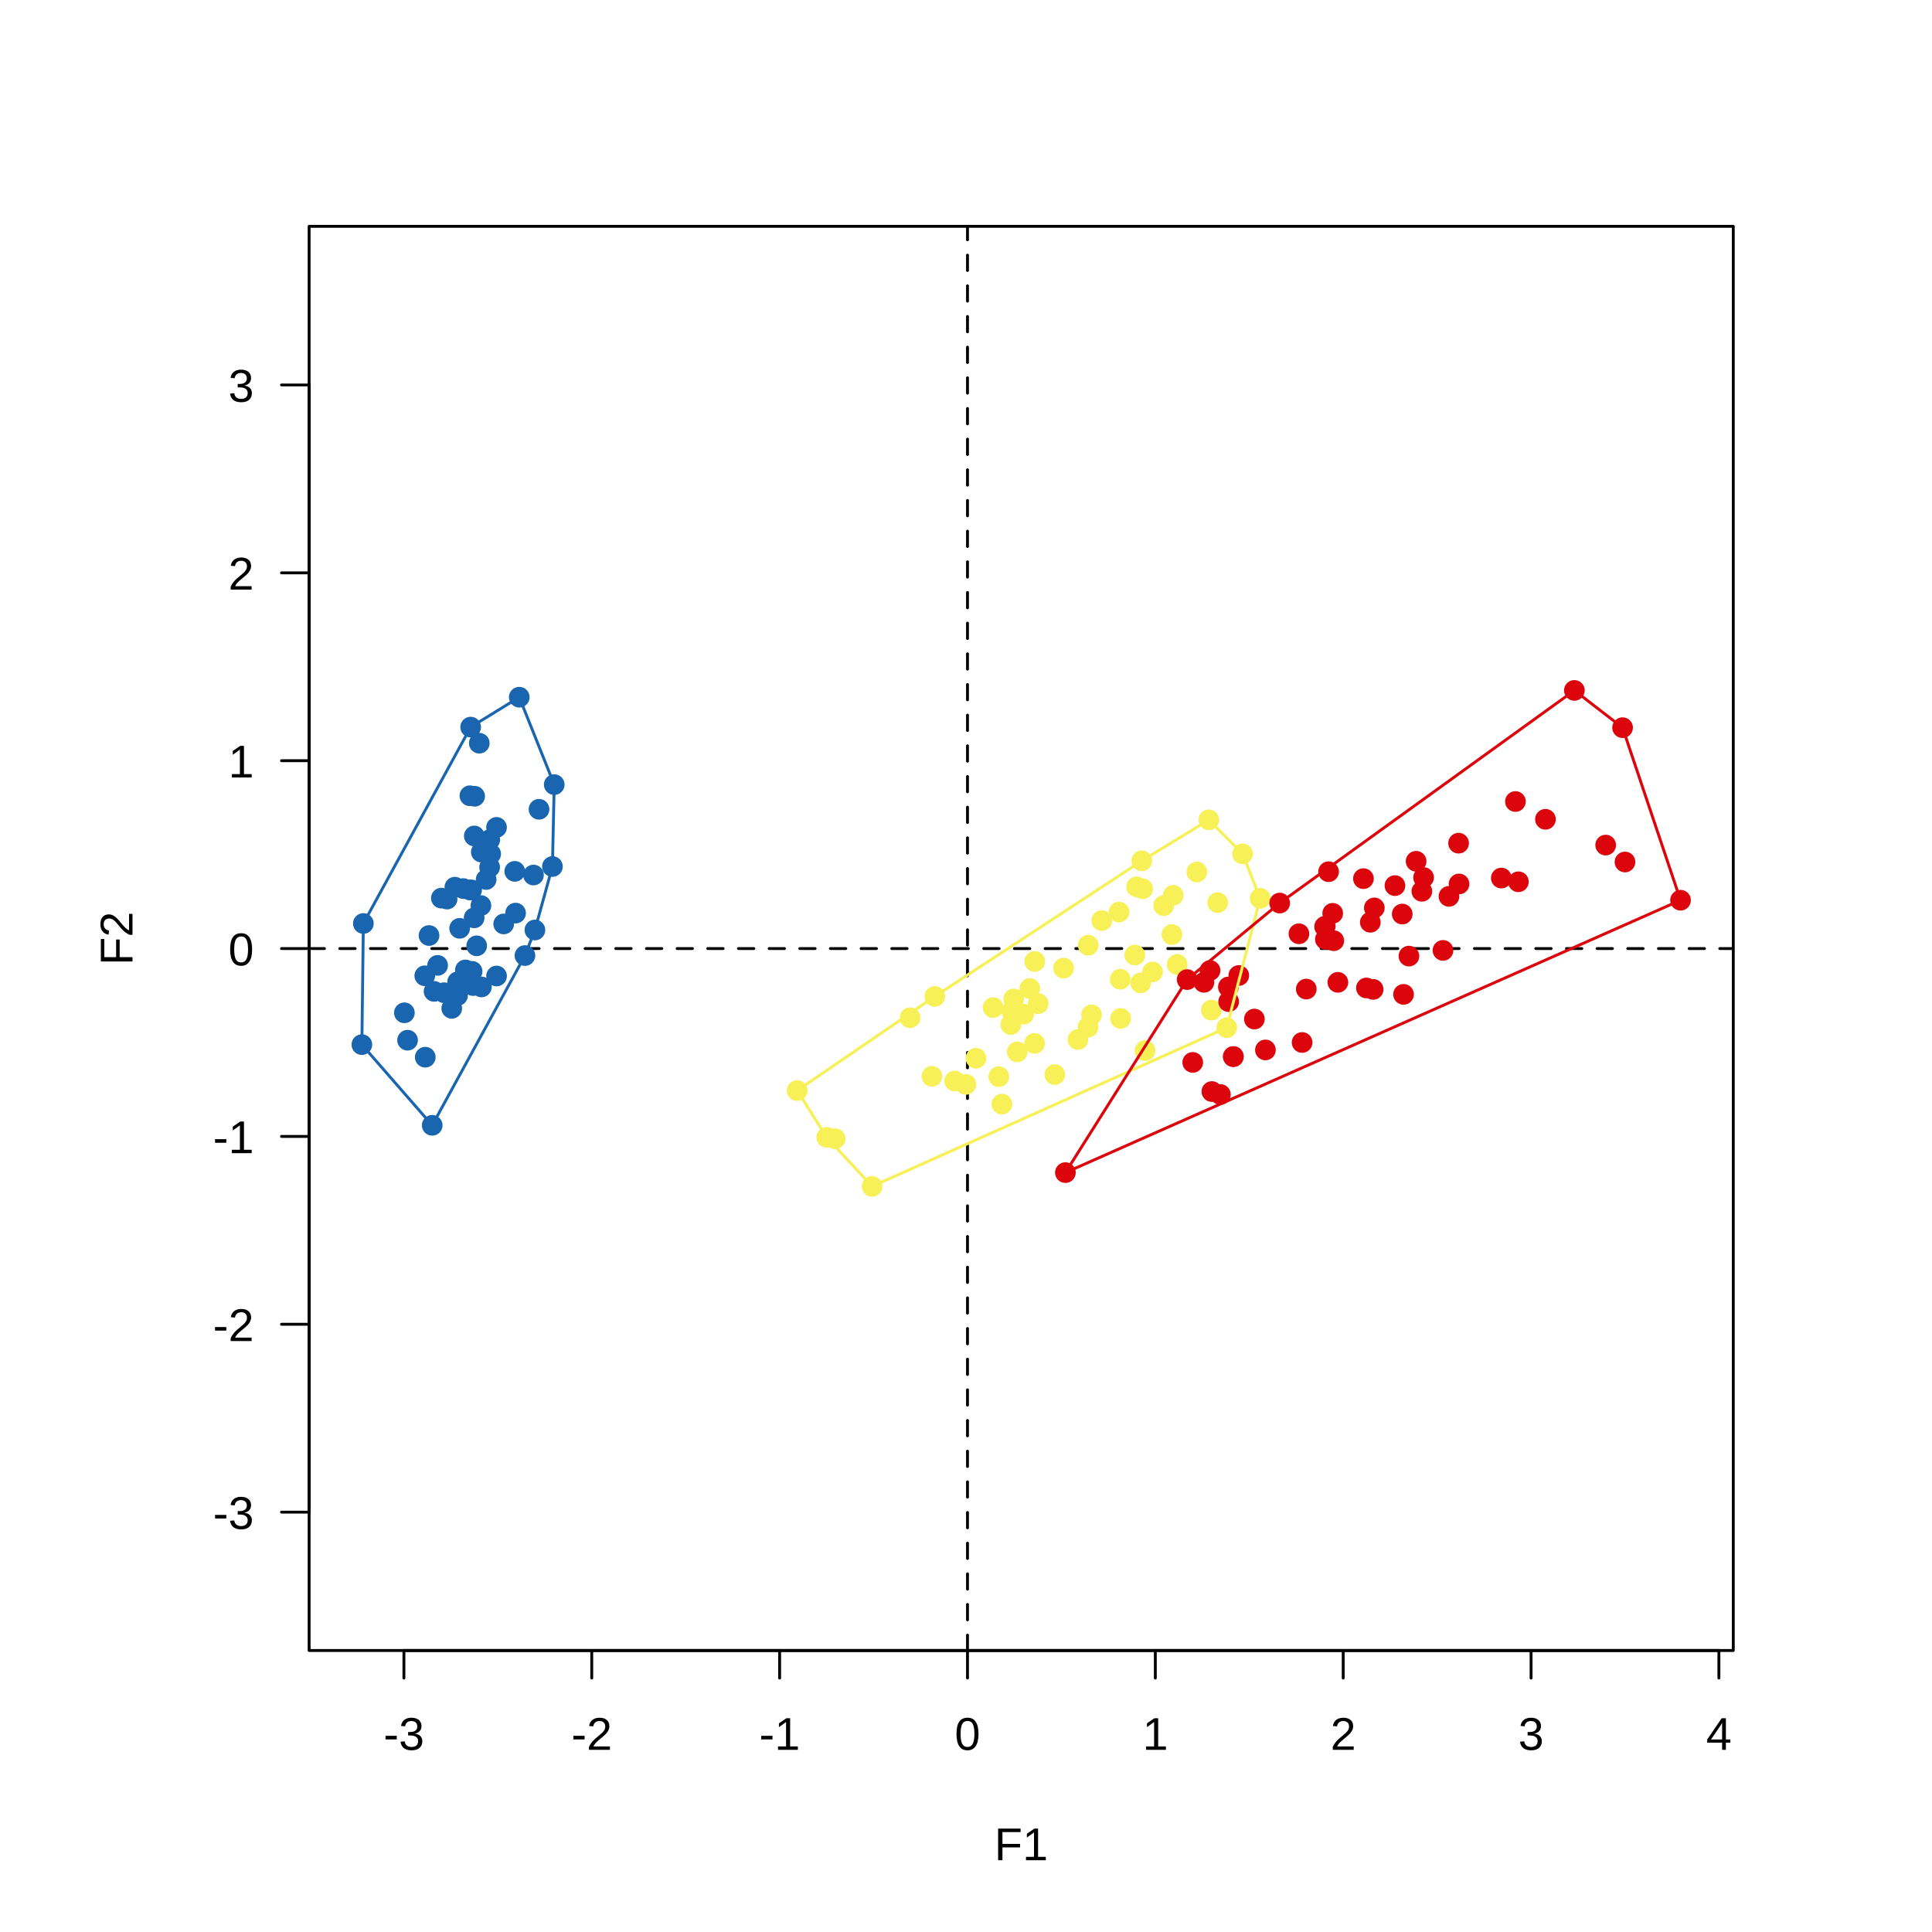
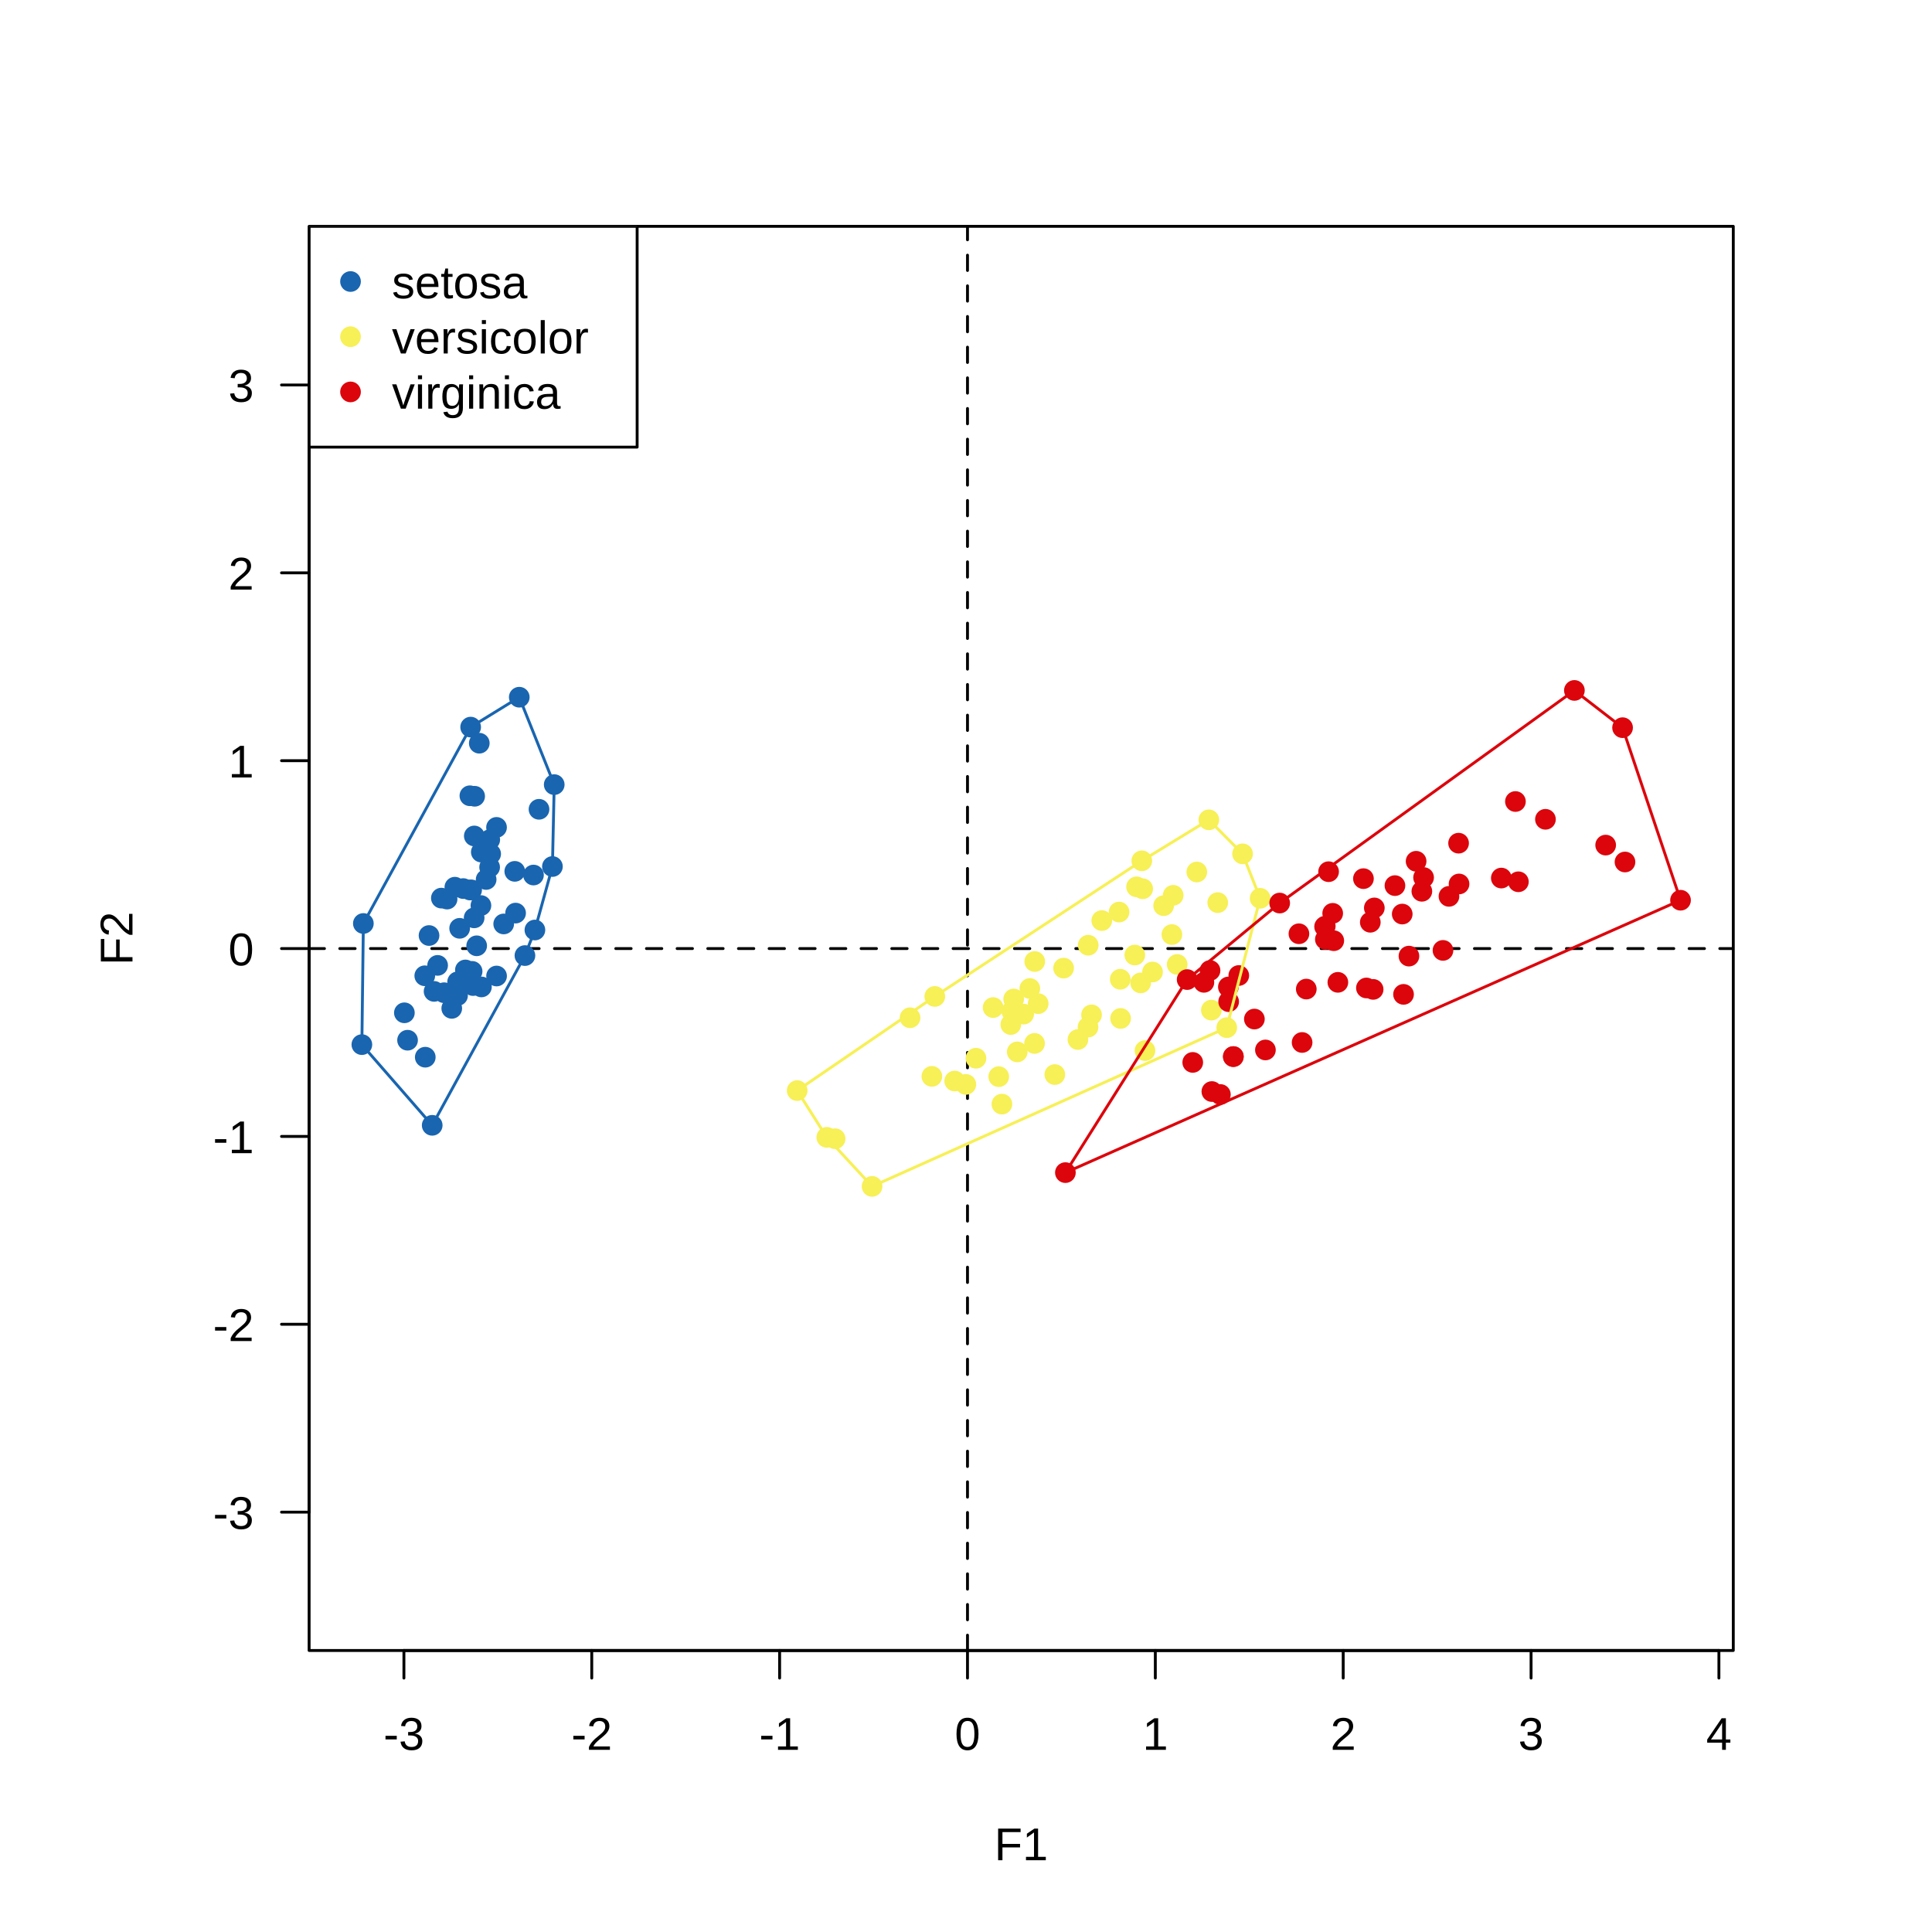
<svg xmlns="http://www.w3.org/2000/svg" class="svglite" width="504.00pt" height="504.00pt" viewBox="0 0 504.00 504.00">
  <defs>
    <style type="text/css">
    .svglite line, .svglite polyline, .svglite polygon, .svglite path, .svglite rect, .svglite circle {
      fill: none;
      stroke: #000000;
      stroke-linecap: round;
      stroke-linejoin: round;
      stroke-miterlimit: 10.00;
    }
    .svglite text {
      white-space: pre;
    }
  </style>
  </defs>
  <rect width="100%" height="100%" style="stroke: none; fill: #FFFFFF;" />
  <defs>
    <clipPath id="cpMC4wMHw1MDQuMDB8MC4wMHw1MDQuMDA=">
      <rect x="0.00" y="0.00" width="504.00" height="504.00" />
    </clipPath>
  </defs>
  <g clip-path="url(#cpMC4wMHw1MDQuMDB8MC4wMHw1MDQuMDA=)">
</g>
  <defs>
    <clipPath id="cpODAuNjR8NDUyLjE2fDU5LjA0fDQzMC41Ng==">
      <rect x="80.64" y="59.04" width="371.52" height="371.52" />
    </clipPath>
  </defs>
  <g clip-path="url(#cpODAuNjR8NDUyLjE2fDU5LjA0fDQzMC41Ng==)">
    <line x1="80.64" y1="247.45" x2="452.16" y2="247.45" style="stroke-width: 0.75; stroke-dasharray: 4.00,4.00;" />
    <line x1="252.39" y1="430.56" x2="252.39" y2="59.04" style="stroke-width: 0.75; stroke-dasharray: 4.00,4.00;" />
    <circle cx="120.85" cy="231.80" r="2.70" style="stroke-width: 0.75; stroke: none; fill: #1965B0;" />
    <circle cx="119.38" cy="256.13" r="2.70" style="stroke-width: 0.75; stroke: none; fill: #1965B0;" />
    <circle cx="110.81" cy="254.55" r="2.70" style="stroke-width: 0.75; stroke: none; fill: #1965B0;" />
    <circle cx="117.85" cy="263.05" r="2.70" style="stroke-width: 0.75; stroke: none; fill: #1965B0;" />
    <circle cx="118.66" cy="231.44" r="2.70" style="stroke-width: 0.75; stroke: none; fill: #1965B0;" />
    <circle cx="140.61" cy="211.12" r="2.70" style="stroke-width: 0.75; stroke: none; fill: #1965B0;" />
    <circle cx="114.16" cy="251.84" r="2.70" style="stroke-width: 0.75; stroke: none; fill: #1965B0;" />
    <circle cx="123.69" cy="239.44" r="2.70" style="stroke-width: 0.75; stroke: none; fill: #1965B0;" />
    <circle cx="110.94" cy="275.79" r="2.70" style="stroke-width: 0.75; stroke: none; fill: #1965B0;" />
    <circle cx="121.41" cy="253.03" r="2.70" style="stroke-width: 0.75; stroke: none; fill: #1965B0;" />
    <circle cx="129.53" cy="215.84" r="2.70" style="stroke-width: 0.75; stroke: none; fill: #1965B0;" />
    <circle cx="124.35" cy="246.73" r="2.70" style="stroke-width: 0.75; stroke: none; fill: #1965B0;" />
    <circle cx="115.85" cy="258.97" r="2.70" style="stroke-width: 0.75; stroke: none; fill: #1965B0;" />
    <circle cx="94.40" cy="272.51" r="2.70" style="stroke-width: 0.75; stroke: none; fill: #1965B0;" />
    <circle cx="122.78" cy="189.68" r="2.70" style="stroke-width: 0.75; stroke: none; fill: #1965B0;" />
    <circle cx="135.46" cy="181.88" r="2.70" style="stroke-width: 0.75; stroke: none; fill: #1965B0;" />
    <circle cx="123.82" cy="207.72" r="2.70" style="stroke-width: 0.75; stroke: none; fill: #1965B0;" />
    <circle cx="122.60" cy="232.17" r="2.70" style="stroke-width: 0.75; stroke: none; fill: #1965B0;" />
    <circle cx="144.58" cy="204.68" r="2.70" style="stroke-width: 0.75; stroke: none; fill: #1965B0;" />
    <circle cx="125.56" cy="222.28" r="2.70" style="stroke-width: 0.75; stroke: none; fill: #1965B0;" />
    <circle cx="139.17" cy="228.27" r="2.70" style="stroke-width: 0.75; stroke: none; fill: #1965B0;" />
    <circle cx="127.73" cy="226.23" r="2.70" style="stroke-width: 0.75; stroke: none; fill: #1965B0;" />
    <circle cx="94.79" cy="240.91" r="2.70" style="stroke-width: 0.75; stroke: none; fill: #1965B0;" />
    <circle cx="139.54" cy="242.61" r="2.70" style="stroke-width: 0.75; stroke: none; fill: #1965B0;" />
    <circle cx="136.94" cy="249.28" r="2.70" style="stroke-width: 0.75; stroke: none; fill: #1965B0;" />
    <circle cx="129.54" cy="254.61" r="2.70" style="stroke-width: 0.75; stroke: none; fill: #1965B0;" />
    <circle cx="131.40" cy="241.03" r="2.70" style="stroke-width: 0.75; stroke: none; fill: #1965B0;" />
    <circle cx="126.82" cy="229.43" r="2.70" style="stroke-width: 0.75; stroke: none; fill: #1965B0;" />
    <circle cx="123.03" cy="232.16" r="2.70" style="stroke-width: 0.75; stroke: none; fill: #1965B0;" />
    <circle cx="123.40" cy="257.10" r="2.70" style="stroke-width: 0.75; stroke: none; fill: #1965B0;" />
    <circle cx="125.59" cy="257.46" r="2.70" style="stroke-width: 0.75; stroke: none; fill: #1965B0;" />
    <circle cx="134.29" cy="227.31" r="2.70" style="stroke-width: 0.75; stroke: none; fill: #1965B0;" />
    <circle cx="122.58" cy="207.59" r="2.70" style="stroke-width: 0.75; stroke: none; fill: #1965B0;" />
    <circle cx="125.03" cy="193.88" r="2.70" style="stroke-width: 0.75; stroke: none; fill: #1965B0;" />
    <circle cx="123.16" cy="253.40" r="2.70" style="stroke-width: 0.75; stroke: none; fill: #1965B0;" />
    <circle cx="111.92" cy="244.05" r="2.70" style="stroke-width: 0.75; stroke: none; fill: #1965B0;" />
    <circle cx="123.73" cy="218.08" r="2.70" style="stroke-width: 0.75; stroke: none; fill: #1965B0;" />
    <circle cx="115.14" cy="234.29" r="2.70" style="stroke-width: 0.75; stroke: none; fill: #1965B0;" />
    <circle cx="106.32" cy="271.36" r="2.70" style="stroke-width: 0.75; stroke: none; fill: #1965B0;" />
    <circle cx="125.46" cy="236.23" r="2.70" style="stroke-width: 0.75; stroke: none; fill: #1965B0;" />
    <circle cx="116.63" cy="234.54" r="2.70" style="stroke-width: 0.75; stroke: none; fill: #1965B0;" />
    <circle cx="112.75" cy="293.56" r="2.70" style="stroke-width: 0.75; stroke: none; fill: #1965B0;" />
    <circle cx="105.49" cy="264.21" r="2.70" style="stroke-width: 0.75; stroke: none; fill: #1965B0;" />
    <circle cx="134.50" cy="238.20" r="2.70" style="stroke-width: 0.75; stroke: none; fill: #1965B0;" />
    <circle cx="144.11" cy="226.05" r="2.70" style="stroke-width: 0.75; stroke: none; fill: #1965B0;" />
    <circle cx="119.36" cy="259.71" r="2.70" style="stroke-width: 0.75; stroke: none; fill: #1965B0;" />
    <circle cx="128.00" cy="222.76" r="2.70" style="stroke-width: 0.75; stroke: none; fill: #1965B0;" />
    <circle cx="113.24" cy="258.62" r="2.70" style="stroke-width: 0.75; stroke: none; fill: #1965B0;" />
    <circle cx="127.76" cy="219.06" r="2.70" style="stroke-width: 0.75; stroke: none; fill: #1965B0;" />
    <circle cx="119.91" cy="242.17" r="2.70" style="stroke-width: 0.75; stroke: none; fill: #1965B0;" />
    <circle cx="315.35" cy="213.87" r="2.70" style="stroke-width: 0.75; stroke: none; fill: #F7F056;" />
    <circle cx="298.09" cy="231.85" r="2.70" style="stroke-width: 0.75; stroke: none; fill: #F7F056;" />
    <circle cx="324.15" cy="222.74" r="2.70" style="stroke-width: 0.75; stroke: none; fill: #F7F056;" />
    <circle cx="261.37" cy="288.03" r="2.70" style="stroke-width: 0.75; stroke: none; fill: #F7F056;" />
    <circle cx="305.71" cy="243.80" r="2.70" style="stroke-width: 0.75; stroke: none; fill: #F7F056;" />
    <circle cx="283.83" cy="267.95" r="2.70" style="stroke-width: 0.75; stroke: none; fill: #F7F056;" />
    <circle cx="306.05" cy="233.56" r="2.70" style="stroke-width: 0.75; stroke: none; fill: #F7F056;" />
    <circle cx="215.68" cy="296.70" r="2.70" style="stroke-width: 0.75; stroke: none; fill: #F7F056;" />
    <circle cx="303.56" cy="236.26" r="2.70" style="stroke-width: 0.75; stroke: none; fill: #F7F056;" />
    <circle cx="251.96" cy="282.89" r="2.70" style="stroke-width: 0.75; stroke: none; fill: #F7F056;" />
    <circle cx="227.50" cy="309.49" r="2.70" style="stroke-width: 0.75; stroke: none; fill: #F7F056;" />
    <circle cx="277.46" cy="252.55" r="2.70" style="stroke-width: 0.75; stroke: none; fill: #F7F056;" />
    <circle cx="265.37" cy="274.41" r="2.70" style="stroke-width: 0.75; stroke: none; fill: #F7F056;" />
    <circle cx="300.66" cy="253.57" r="2.70" style="stroke-width: 0.75; stroke: none; fill: #F7F056;" />
    <circle cx="243.86" cy="259.94" r="2.70" style="stroke-width: 0.75; stroke: none; fill: #F7F056;" />
    <circle cx="297.86" cy="224.56" r="2.70" style="stroke-width: 0.75; stroke: none; fill: #F7F056;" />
    <circle cx="284.75" cy="264.75" r="2.70" style="stroke-width: 0.75; stroke: none; fill: #F7F056;" />
    <circle cx="263.96" cy="263.80" r="2.70" style="stroke-width: 0.75; stroke: none; fill: #F7F056;" />
    <circle cx="298.69" cy="274.07" r="2.70" style="stroke-width: 0.75; stroke: none; fill: #F7F056;" />
    <circle cx="254.60" cy="276.06" r="2.70" style="stroke-width: 0.75; stroke: none; fill: #F7F056;" />
    <circle cx="307.09" cy="251.60" r="2.70" style="stroke-width: 0.75; stroke: none; fill: #F7F056;" />
    <circle cx="269.93" cy="250.83" r="2.70" style="stroke-width: 0.75; stroke: none; fill: #F7F056;" />
    <circle cx="316.01" cy="263.51" r="2.70" style="stroke-width: 0.75; stroke: none; fill: #F7F056;" />
    <circle cx="297.56" cy="256.41" r="2.70" style="stroke-width: 0.75; stroke: none; fill: #F7F056;" />
    <circle cx="287.42" cy="240.15" r="2.70" style="stroke-width: 0.75; stroke: none; fill: #F7F056;" />
    <circle cx="296.50" cy="231.35" r="2.70" style="stroke-width: 0.75; stroke: none; fill: #F7F056;" />
    <circle cx="317.67" cy="235.47" r="2.70" style="stroke-width: 0.75; stroke: none; fill: #F7F056;" />
    <circle cx="328.73" cy="234.34" r="2.70" style="stroke-width: 0.75; stroke: none; fill: #F7F056;" />
    <circle cx="292.24" cy="255.46" r="2.70" style="stroke-width: 0.75; stroke: none; fill: #F7F056;" />
    <circle cx="237.41" cy="265.50" r="2.70" style="stroke-width: 0.75; stroke: none; fill: #F7F056;" />
    <circle cx="249.05" cy="282.01" r="2.70" style="stroke-width: 0.75; stroke: none; fill: #F7F056;" />
    <circle cx="243.10" cy="280.79" r="2.70" style="stroke-width: 0.75; stroke: none; fill: #F7F056;" />
    <circle cx="259.07" cy="262.84" r="2.70" style="stroke-width: 0.75; stroke: none; fill: #F7F056;" />
    <circle cx="320.02" cy="268.08" r="2.70" style="stroke-width: 0.75; stroke: none; fill: #F7F056;" />
    <circle cx="281.20" cy="271.18" r="2.70" style="stroke-width: 0.75; stroke: none; fill: #F7F056;" />
    <circle cx="291.93" cy="237.93" r="2.70" style="stroke-width: 0.75; stroke: none; fill: #F7F056;" />
    <circle cx="312.21" cy="227.48" r="2.70" style="stroke-width: 0.75; stroke: none; fill: #F7F056;" />
    <circle cx="292.33" cy="265.68" r="2.70" style="stroke-width: 0.75; stroke: none; fill: #F7F056;" />
    <circle cx="264.44" cy="260.61" r="2.70" style="stroke-width: 0.75; stroke: none; fill: #F7F056;" />
    <circle cx="260.54" cy="280.87" r="2.70" style="stroke-width: 0.75; stroke: none; fill: #F7F056;" />
    <circle cx="275.17" cy="280.32" r="2.70" style="stroke-width: 0.75; stroke: none; fill: #F7F056;" />
    <circle cx="296.04" cy="249.14" r="2.70" style="stroke-width: 0.75; stroke: none; fill: #F7F056;" />
    <circle cx="263.69" cy="267.27" r="2.70" style="stroke-width: 0.75; stroke: none; fill: #F7F056;" />
    <circle cx="217.86" cy="297.06" r="2.70" style="stroke-width: 0.75; stroke: none; fill: #F7F056;" />
    <circle cx="269.88" cy="272.20" r="2.70" style="stroke-width: 0.75; stroke: none; fill: #F7F056;" />
    <circle cx="268.65" cy="257.87" r="2.70" style="stroke-width: 0.75; stroke: none; fill: #F7F056;" />
    <circle cx="270.83" cy="261.82" r="2.70" style="stroke-width: 0.75; stroke: none; fill: #F7F056;" />
    <circle cx="283.88" cy="246.58" r="2.70" style="stroke-width: 0.75; stroke: none; fill: #F7F056;" />
    <circle cx="207.96" cy="284.50" r="2.70" style="stroke-width: 0.75; stroke: none; fill: #F7F056;" />
    <circle cx="267.04" cy="264.55" r="2.70" style="stroke-width: 0.75; stroke: none; fill: #F7F056;" />
    <circle cx="376.43" cy="247.93" r="2.70" style="stroke-width: 0.75; stroke: none; fill: #DC050C;" />
    <circle cx="321.74" cy="275.63" r="2.70" style="stroke-width: 0.75; stroke: none; fill: #DC050C;" />
    <circle cx="380.62" cy="230.60" r="2.70" style="stroke-width: 0.75; stroke: none; fill: #DC050C;" />
    <circle cx="349.01" cy="256.26" r="2.70" style="stroke-width: 0.75; stroke: none; fill: #DC050C;" />
    <circle cx="367.55" cy="249.42" r="2.70" style="stroke-width: 0.75; stroke: none; fill: #DC050C;" />
    <circle cx="418.87" cy="220.46" r="2.70" style="stroke-width: 0.75; stroke: none; fill: #DC050C;" />
    <circle cx="277.93" cy="305.90" r="2.70" style="stroke-width: 0.75; stroke: none; fill: #DC050C;" />
    <circle cx="396.10" cy="230.03" r="2.70" style="stroke-width: 0.75; stroke: none; fill: #DC050C;" />
    <circle cx="366.14" cy="259.40" r="2.70" style="stroke-width: 0.75; stroke: none; fill: #DC050C;" />
    <circle cx="395.33" cy="209.09" r="2.70" style="stroke-width: 0.75; stroke: none; fill: #DC050C;" />
    <circle cx="333.83" cy="235.58" r="2.70" style="stroke-width: 0.75; stroke: none; fill: #DC050C;" />
    <circle cx="340.77" cy="258.02" r="2.70" style="stroke-width: 0.75; stroke: none; fill: #DC050C;" />
    <circle cx="358.52" cy="236.85" r="2.70" style="stroke-width: 0.75; stroke: none; fill: #DC050C;" />
    <circle cx="318.36" cy="285.52" r="2.70" style="stroke-width: 0.75; stroke: none; fill: #DC050C;" />
    <circle cx="330.11" cy="273.90" r="2.70" style="stroke-width: 0.75; stroke: none; fill: #DC050C;" />
    <circle cx="345.72" cy="241.61" r="2.70" style="stroke-width: 0.75; stroke: none; fill: #DC050C;" />
    <circle cx="347.94" cy="245.40" r="2.70" style="stroke-width: 0.75; stroke: none; fill: #DC050C;" />
    <circle cx="423.28" cy="189.83" r="2.70" style="stroke-width: 0.75; stroke: none; fill: #DC050C;" />
    <circle cx="438.40" cy="234.84" r="2.70" style="stroke-width: 0.75; stroke: none; fill: #DC050C;" />
    <circle cx="316.14" cy="284.75" r="2.70" style="stroke-width: 0.75; stroke: none; fill: #DC050C;" />
    <circle cx="371.37" cy="228.92" r="2.70" style="stroke-width: 0.75; stroke: none; fill: #DC050C;" />
    <circle cx="311.15" cy="277.15" r="2.70" style="stroke-width: 0.75; stroke: none; fill: #DC050C;" />
    <circle cx="423.91" cy="224.87" r="2.70" style="stroke-width: 0.75; stroke: none; fill: #DC050C;" />
    <circle cx="320.45" cy="257.47" r="2.70" style="stroke-width: 0.75; stroke: none; fill: #DC050C;" />
    <circle cx="363.90" cy="231.03" r="2.70" style="stroke-width: 0.75; stroke: none; fill: #DC050C;" />
    <circle cx="380.50" cy="219.96" r="2.70" style="stroke-width: 0.75; stroke: none; fill: #DC050C;" />
    <circle cx="314.06" cy="256.26" r="2.70" style="stroke-width: 0.75; stroke: none; fill: #DC050C;" />
    <circle cx="315.66" cy="253.17" r="2.70" style="stroke-width: 0.75; stroke: none; fill: #DC050C;" />
    <circle cx="356.46" cy="257.73" r="2.70" style="stroke-width: 0.75; stroke: none; fill: #DC050C;" />
    <circle cx="369.42" cy="224.68" r="2.70" style="stroke-width: 0.75; stroke: none; fill: #DC050C;" />
    <circle cx="391.65" cy="229.06" r="2.70" style="stroke-width: 0.75; stroke: none; fill: #DC050C;" />
    <circle cx="410.71" cy="180.11" r="2.70" style="stroke-width: 0.75; stroke: none; fill: #DC050C;" />
    <circle cx="358.21" cy="258.10" r="2.70" style="stroke-width: 0.75; stroke: none; fill: #DC050C;" />
    <circle cx="323.16" cy="254.48" r="2.70" style="stroke-width: 0.75; stroke: none; fill: #DC050C;" />
    <circle cx="339.68" cy="271.95" r="2.70" style="stroke-width: 0.75; stroke: none; fill: #DC050C;" />
    <circle cx="403.16" cy="213.73" r="2.70" style="stroke-width: 0.75; stroke: none; fill: #DC050C;" />
    <circle cx="357.47" cy="240.59" r="2.70" style="stroke-width: 0.75; stroke: none; fill: #DC050C;" />
    <circle cx="345.75" cy="245.04" r="2.70" style="stroke-width: 0.75; stroke: none; fill: #DC050C;" />
    <circle cx="309.69" cy="255.54" r="2.70" style="stroke-width: 0.75; stroke: none; fill: #DC050C;" />
    <circle cx="355.68" cy="229.21" r="2.70" style="stroke-width: 0.75; stroke: none; fill: #DC050C;" />
    <circle cx="365.80" cy="238.45" r="2.70" style="stroke-width: 0.75; stroke: none; fill: #DC050C;" />
    <circle cx="346.59" cy="227.40" r="2.70" style="stroke-width: 0.75; stroke: none; fill: #DC050C;" />
    <circle cx="321.74" cy="275.63" r="2.70" style="stroke-width: 0.75; stroke: none; fill: #DC050C;" />
    <circle cx="377.99" cy="233.83" r="2.70" style="stroke-width: 0.75; stroke: none; fill: #DC050C;" />
    <circle cx="370.92" cy="232.51" r="2.70" style="stroke-width: 0.75; stroke: none; fill: #DC050C;" />
    <circle cx="347.66" cy="238.26" r="2.70" style="stroke-width: 0.75; stroke: none; fill: #DC050C;" />
    <circle cx="327.23" cy="265.84" r="2.70" style="stroke-width: 0.75; stroke: none; fill: #DC050C;" />
    <circle cx="338.85" cy="243.59" r="2.70" style="stroke-width: 0.75; stroke: none; fill: #DC050C;" />
    <circle cx="345.55" cy="241.74" r="2.70" style="stroke-width: 0.75; stroke: none; fill: #DC050C;" />
    <circle cx="320.52" cy="261.30" r="2.70" style="stroke-width: 0.75; stroke: none; fill: #DC050C;" />
    <polygon points="139.54,242.61 136.94,249.28 112.75,293.56 94.40,272.51 94.79,240.91 122.78,189.68 135.46,181.88 144.58,204.68 144.11,226.05 139.54,242.61 " style="stroke-width: 0.75; stroke: #1965B0;" />
    <polygon points="320.02,268.08 227.50,309.49 215.68,296.70 207.96,284.50 243.86,259.94 297.86,224.56 315.35,213.87 324.15,222.74 328.73,234.34 320.02,268.08 " style="stroke-width: 0.75; stroke: #F7F056;" />
    <polygon points="438.40,234.84 277.93,305.90 309.69,255.54 333.83,235.58 410.71,180.11 423.28,189.83 438.40,234.84 " style="stroke-width: 0.75; stroke: #DC050C;" />
  </g>
  <g clip-path="url(#cpMC4wMHw1MDQuMDB8MC4wMHw1MDQuMDA=)">
    <line x1="105.37" y1="430.56" x2="448.41" y2="430.56" style="stroke-width: 0.75;" />
    <line x1="105.37" y1="430.56" x2="105.37" y2="437.76" style="stroke-width: 0.75;" />
    <line x1="154.37" y1="430.56" x2="154.37" y2="437.76" style="stroke-width: 0.75;" />
    <line x1="203.38" y1="430.56" x2="203.38" y2="437.76" style="stroke-width: 0.75;" />
    <line x1="252.39" y1="430.56" x2="252.39" y2="437.76" style="stroke-width: 0.75;" />
    <line x1="301.39" y1="430.56" x2="301.39" y2="437.76" style="stroke-width: 0.75;" />
    <line x1="350.40" y1="430.56" x2="350.40" y2="437.76" style="stroke-width: 0.75;" />
    <line x1="399.41" y1="430.56" x2="399.41" y2="437.76" style="stroke-width: 0.75;" />
    <line x1="448.41" y1="430.56" x2="448.41" y2="437.76" style="stroke-width: 0.75;" />
    <text x="105.37" y="456.48" text-anchor="middle" style="font-size: 12.00px; font-family: &quot;Arial&quot;;" textLength="11.97px" lengthAdjust="spacingAndGlyphs">-3</text>
    <text x="154.37" y="456.48" text-anchor="middle" style="font-size: 12.00px; font-family: &quot;Arial&quot;;" textLength="11.97px" lengthAdjust="spacingAndGlyphs">-2</text>
    <text x="203.38" y="456.48" text-anchor="middle" style="font-size: 12.00px; font-family: &quot;Arial&quot;;" textLength="11.97px" lengthAdjust="spacingAndGlyphs">-1</text>
    <text x="252.39" y="456.48" text-anchor="middle" style="font-size: 12.00px; font-family: &quot;Arial&quot;;" textLength="7.64px" lengthAdjust="spacingAndGlyphs">0</text>
    <text x="301.39" y="456.48" text-anchor="middle" style="font-size: 12.00px; font-family: &quot;Arial&quot;;" textLength="7.64px" lengthAdjust="spacingAndGlyphs">1</text>
    <text x="350.40" y="456.48" text-anchor="middle" style="font-size: 12.00px; font-family: &quot;Arial&quot;;" textLength="7.64px" lengthAdjust="spacingAndGlyphs">2</text>
    <text x="399.41" y="456.48" text-anchor="middle" style="font-size: 12.00px; font-family: &quot;Arial&quot;;" textLength="7.64px" lengthAdjust="spacingAndGlyphs">3</text>
    <text x="448.41" y="456.48" text-anchor="middle" style="font-size: 12.00px; font-family: &quot;Arial&quot;;" textLength="7.64px" lengthAdjust="spacingAndGlyphs">4</text>
    <line x1="80.64" y1="394.47" x2="80.64" y2="100.43" style="stroke-width: 0.75;" />
    <line x1="80.64" y1="394.47" x2="73.44" y2="394.47" style="stroke-width: 0.75;" />
    <line x1="80.64" y1="345.46" x2="73.44" y2="345.46" style="stroke-width: 0.75;" />
    <line x1="80.64" y1="296.46" x2="73.44" y2="296.46" style="stroke-width: 0.75;" />
    <line x1="80.64" y1="247.45" x2="73.44" y2="247.45" style="stroke-width: 0.75;" />
    <line x1="80.64" y1="198.44" x2="73.44" y2="198.44" style="stroke-width: 0.75;" />
    <line x1="80.64" y1="149.44" x2="73.44" y2="149.44" style="stroke-width: 0.75;" />
    <line x1="80.64" y1="100.43" x2="73.44" y2="100.43" style="stroke-width: 0.75;" />
    <text x="66.24" y="398.85" text-anchor="end" style="font-size: 12.00px; font-family: &quot;Arial&quot;;" textLength="11.97px" lengthAdjust="spacingAndGlyphs">-3</text>
    <text x="66.24" y="349.84" text-anchor="end" style="font-size: 12.00px; font-family: &quot;Arial&quot;;" textLength="11.97px" lengthAdjust="spacingAndGlyphs">-2</text>
    <text x="66.24" y="300.83" text-anchor="end" style="font-size: 12.00px; font-family: &quot;Arial&quot;;" textLength="11.97px" lengthAdjust="spacingAndGlyphs">-1</text>
    <text x="66.24" y="251.83" text-anchor="end" style="font-size: 12.00px; font-family: &quot;Arial&quot;;" textLength="7.64px" lengthAdjust="spacingAndGlyphs">0</text>
    <text x="66.24" y="202.82" text-anchor="end" style="font-size: 12.00px; font-family: &quot;Arial&quot;;" textLength="7.64px" lengthAdjust="spacingAndGlyphs">1</text>
    <text x="66.24" y="153.81" text-anchor="end" style="font-size: 12.00px; font-family: &quot;Arial&quot;;" textLength="7.64px" lengthAdjust="spacingAndGlyphs">2</text>
    <text x="66.24" y="104.81" text-anchor="end" style="font-size: 12.00px; font-family: &quot;Arial&quot;;" textLength="7.64px" lengthAdjust="spacingAndGlyphs">3</text>
    <polygon points="80.64,430.56 452.16,430.56 452.16,59.04 80.64,59.04 " style="stroke-width: 0.75;" />
    <text x="266.40" y="485.28" text-anchor="middle" style="font-size: 12.00px; font-family: &quot;Arial&quot;;" textLength="14.54px" lengthAdjust="spacingAndGlyphs">F1</text>
    <text transform="translate(34.56,244.80) rotate(-90)" text-anchor="middle" style="font-size: 12.00px; font-family: &quot;Arial&quot;;" textLength="14.54px" lengthAdjust="spacingAndGlyphs">F2</text>
  </g>
+   <g clip-path="url(#cpODAuNjR8NDUyLjE2fDU5LjA0fDQzMC41Ng==)">
+     <rect x="80.64" y="59.04" width="85.57" height="57.60" style="stroke-width: 0.75; fill: #FFFFFF;" />
+     <circle cx="91.44" cy="73.44" r="2.70" style="stroke-width: 0.75; stroke: none; fill: #1965B0;" />
+     <circle cx="91.44" cy="87.84" r="2.70" style="stroke-width: 0.75; stroke: none; fill: #F7F056;" />
+     <circle cx="91.44" cy="102.24" r="2.70" style="stroke-width: 0.75; stroke: none; fill: #DC050C;" />
+     <text x="102.24" y="77.81" style="font-size: 12.00px; font-family: &quot;Arial&quot;;" textLength="39.31px" lengthAdjust="spacingAndGlyphs">setosa</text>
+     <text x="102.24" y="92.21" style="font-size: 12.00px; font-family: &quot;Arial&quot;;" textLength="58.57px" lengthAdjust="spacingAndGlyphs">versicolor</text>
+     <text x="102.24" y="106.61" style="font-size: 12.00px; font-family: &quot;Arial&quot;;" textLength="51.02px" lengthAdjust="spacingAndGlyphs">virginica</text>
+   </g>
</svg>
